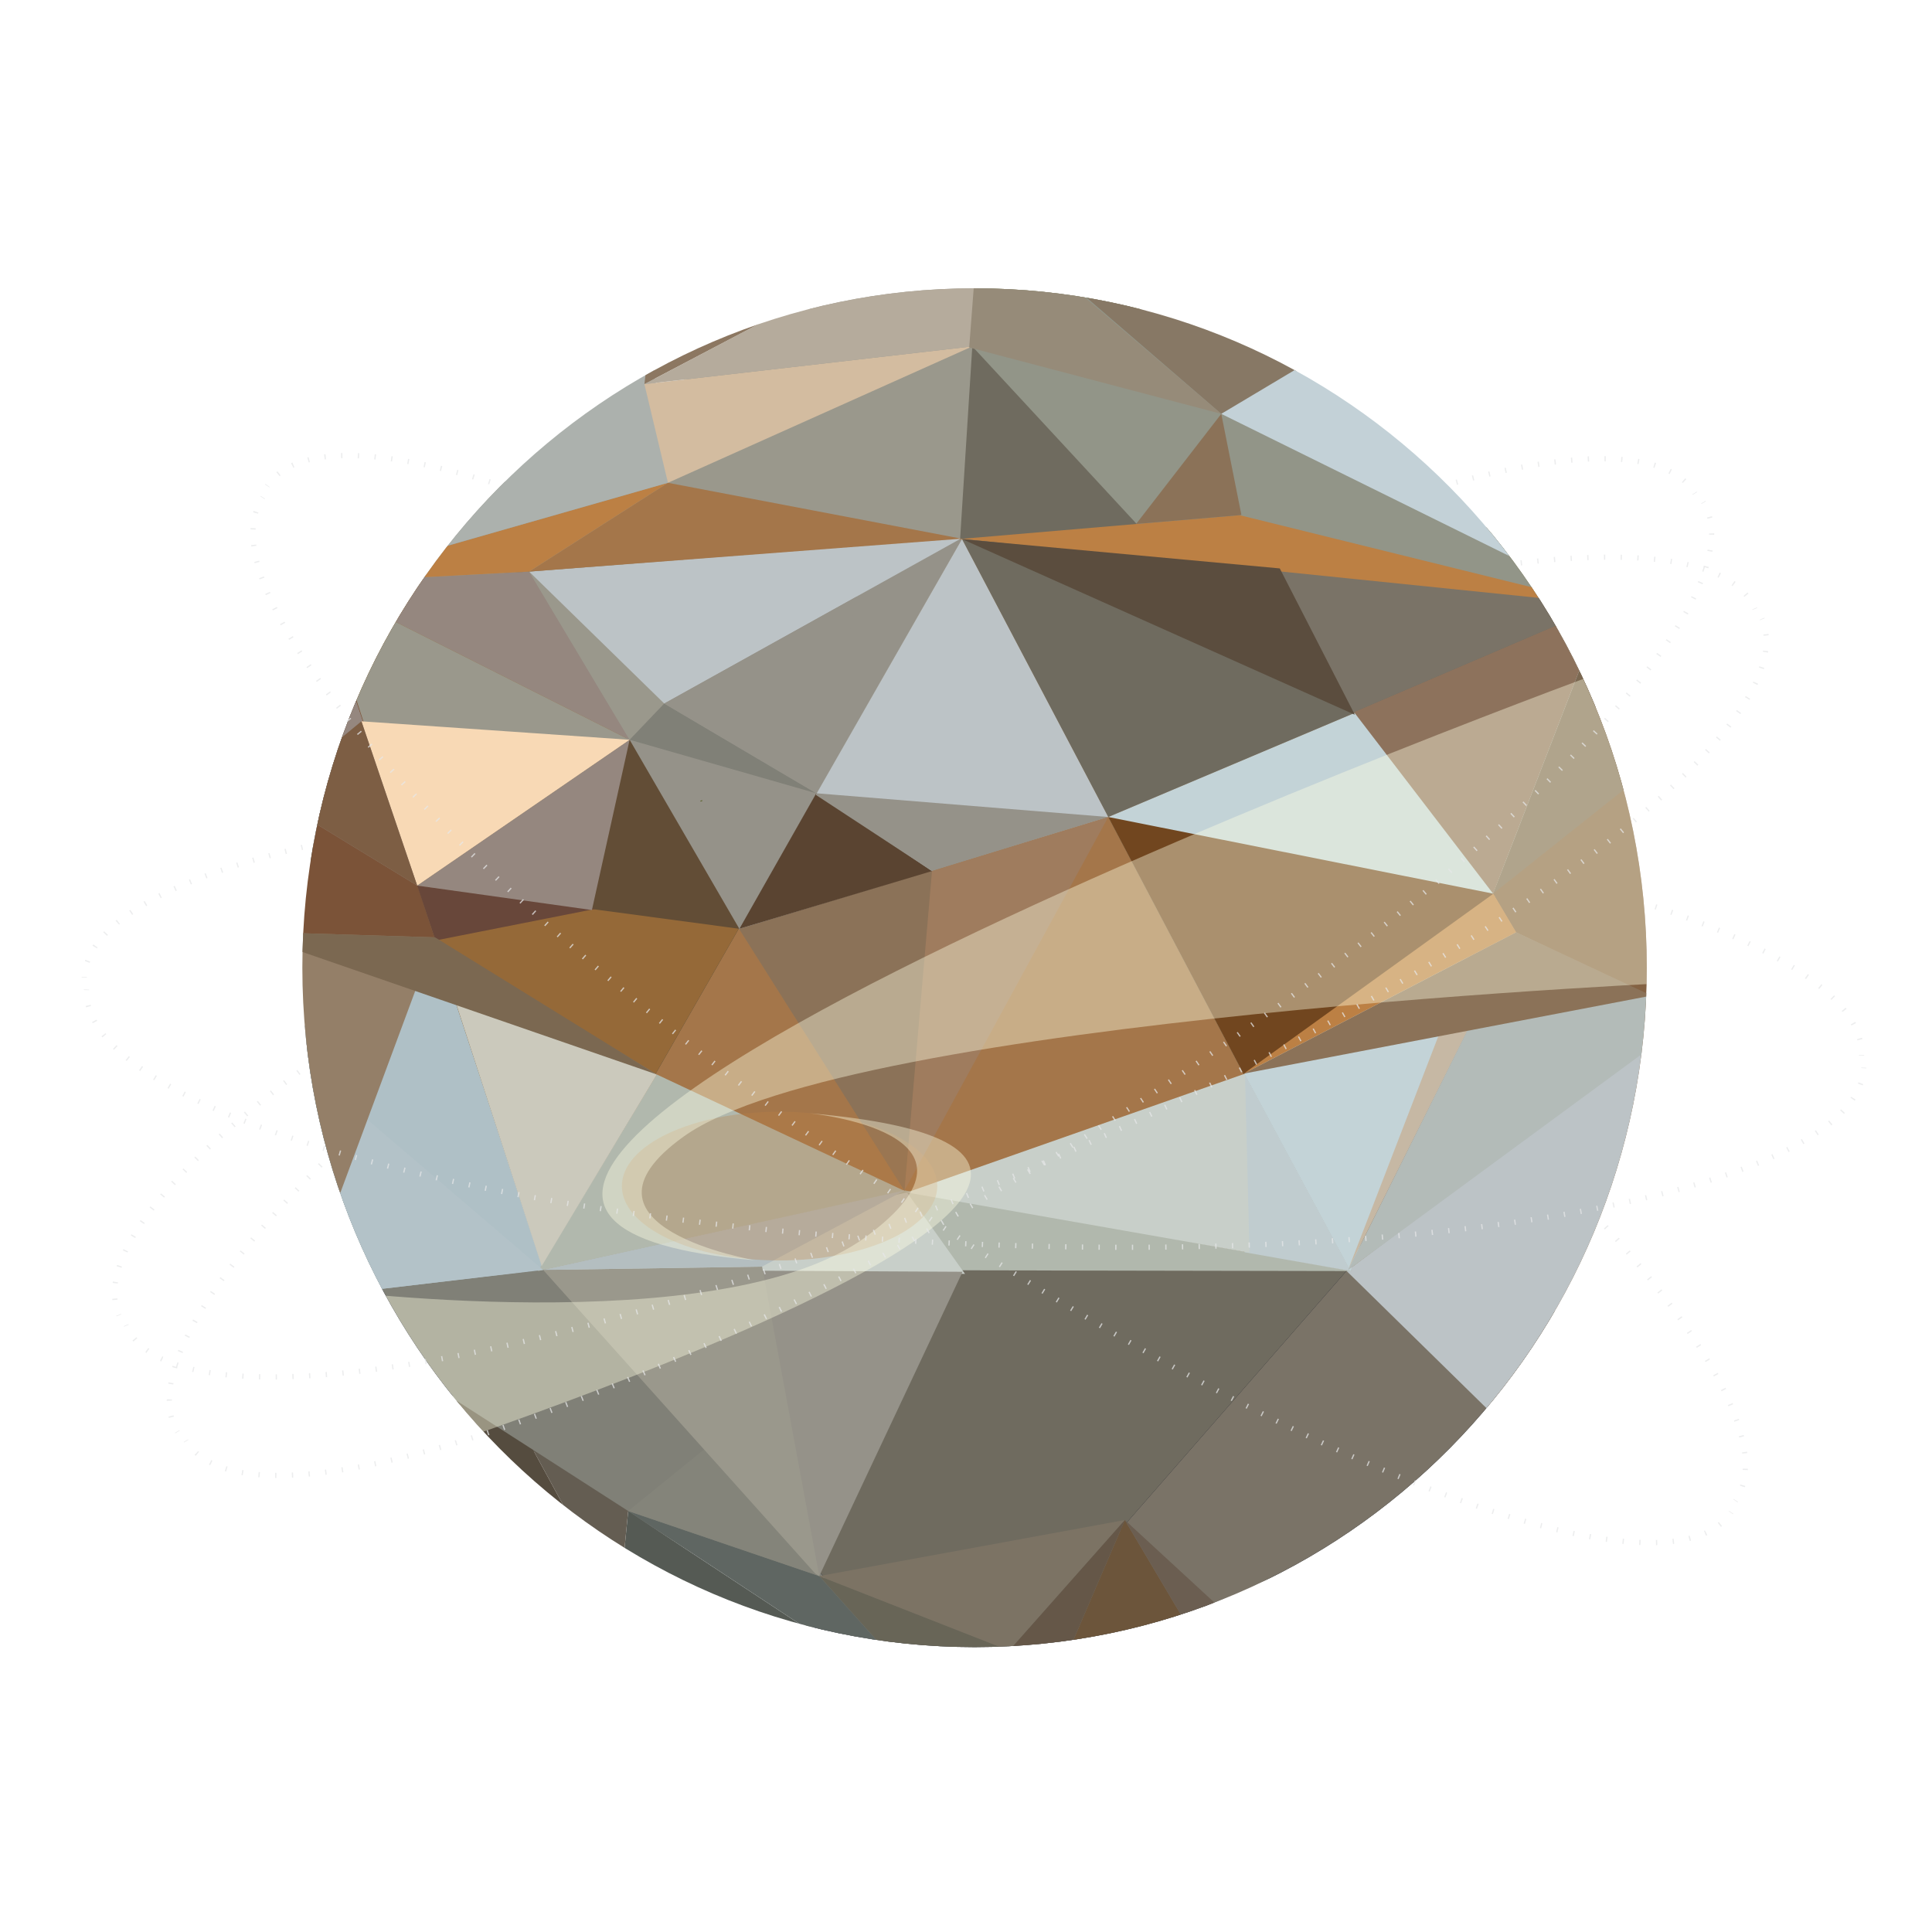
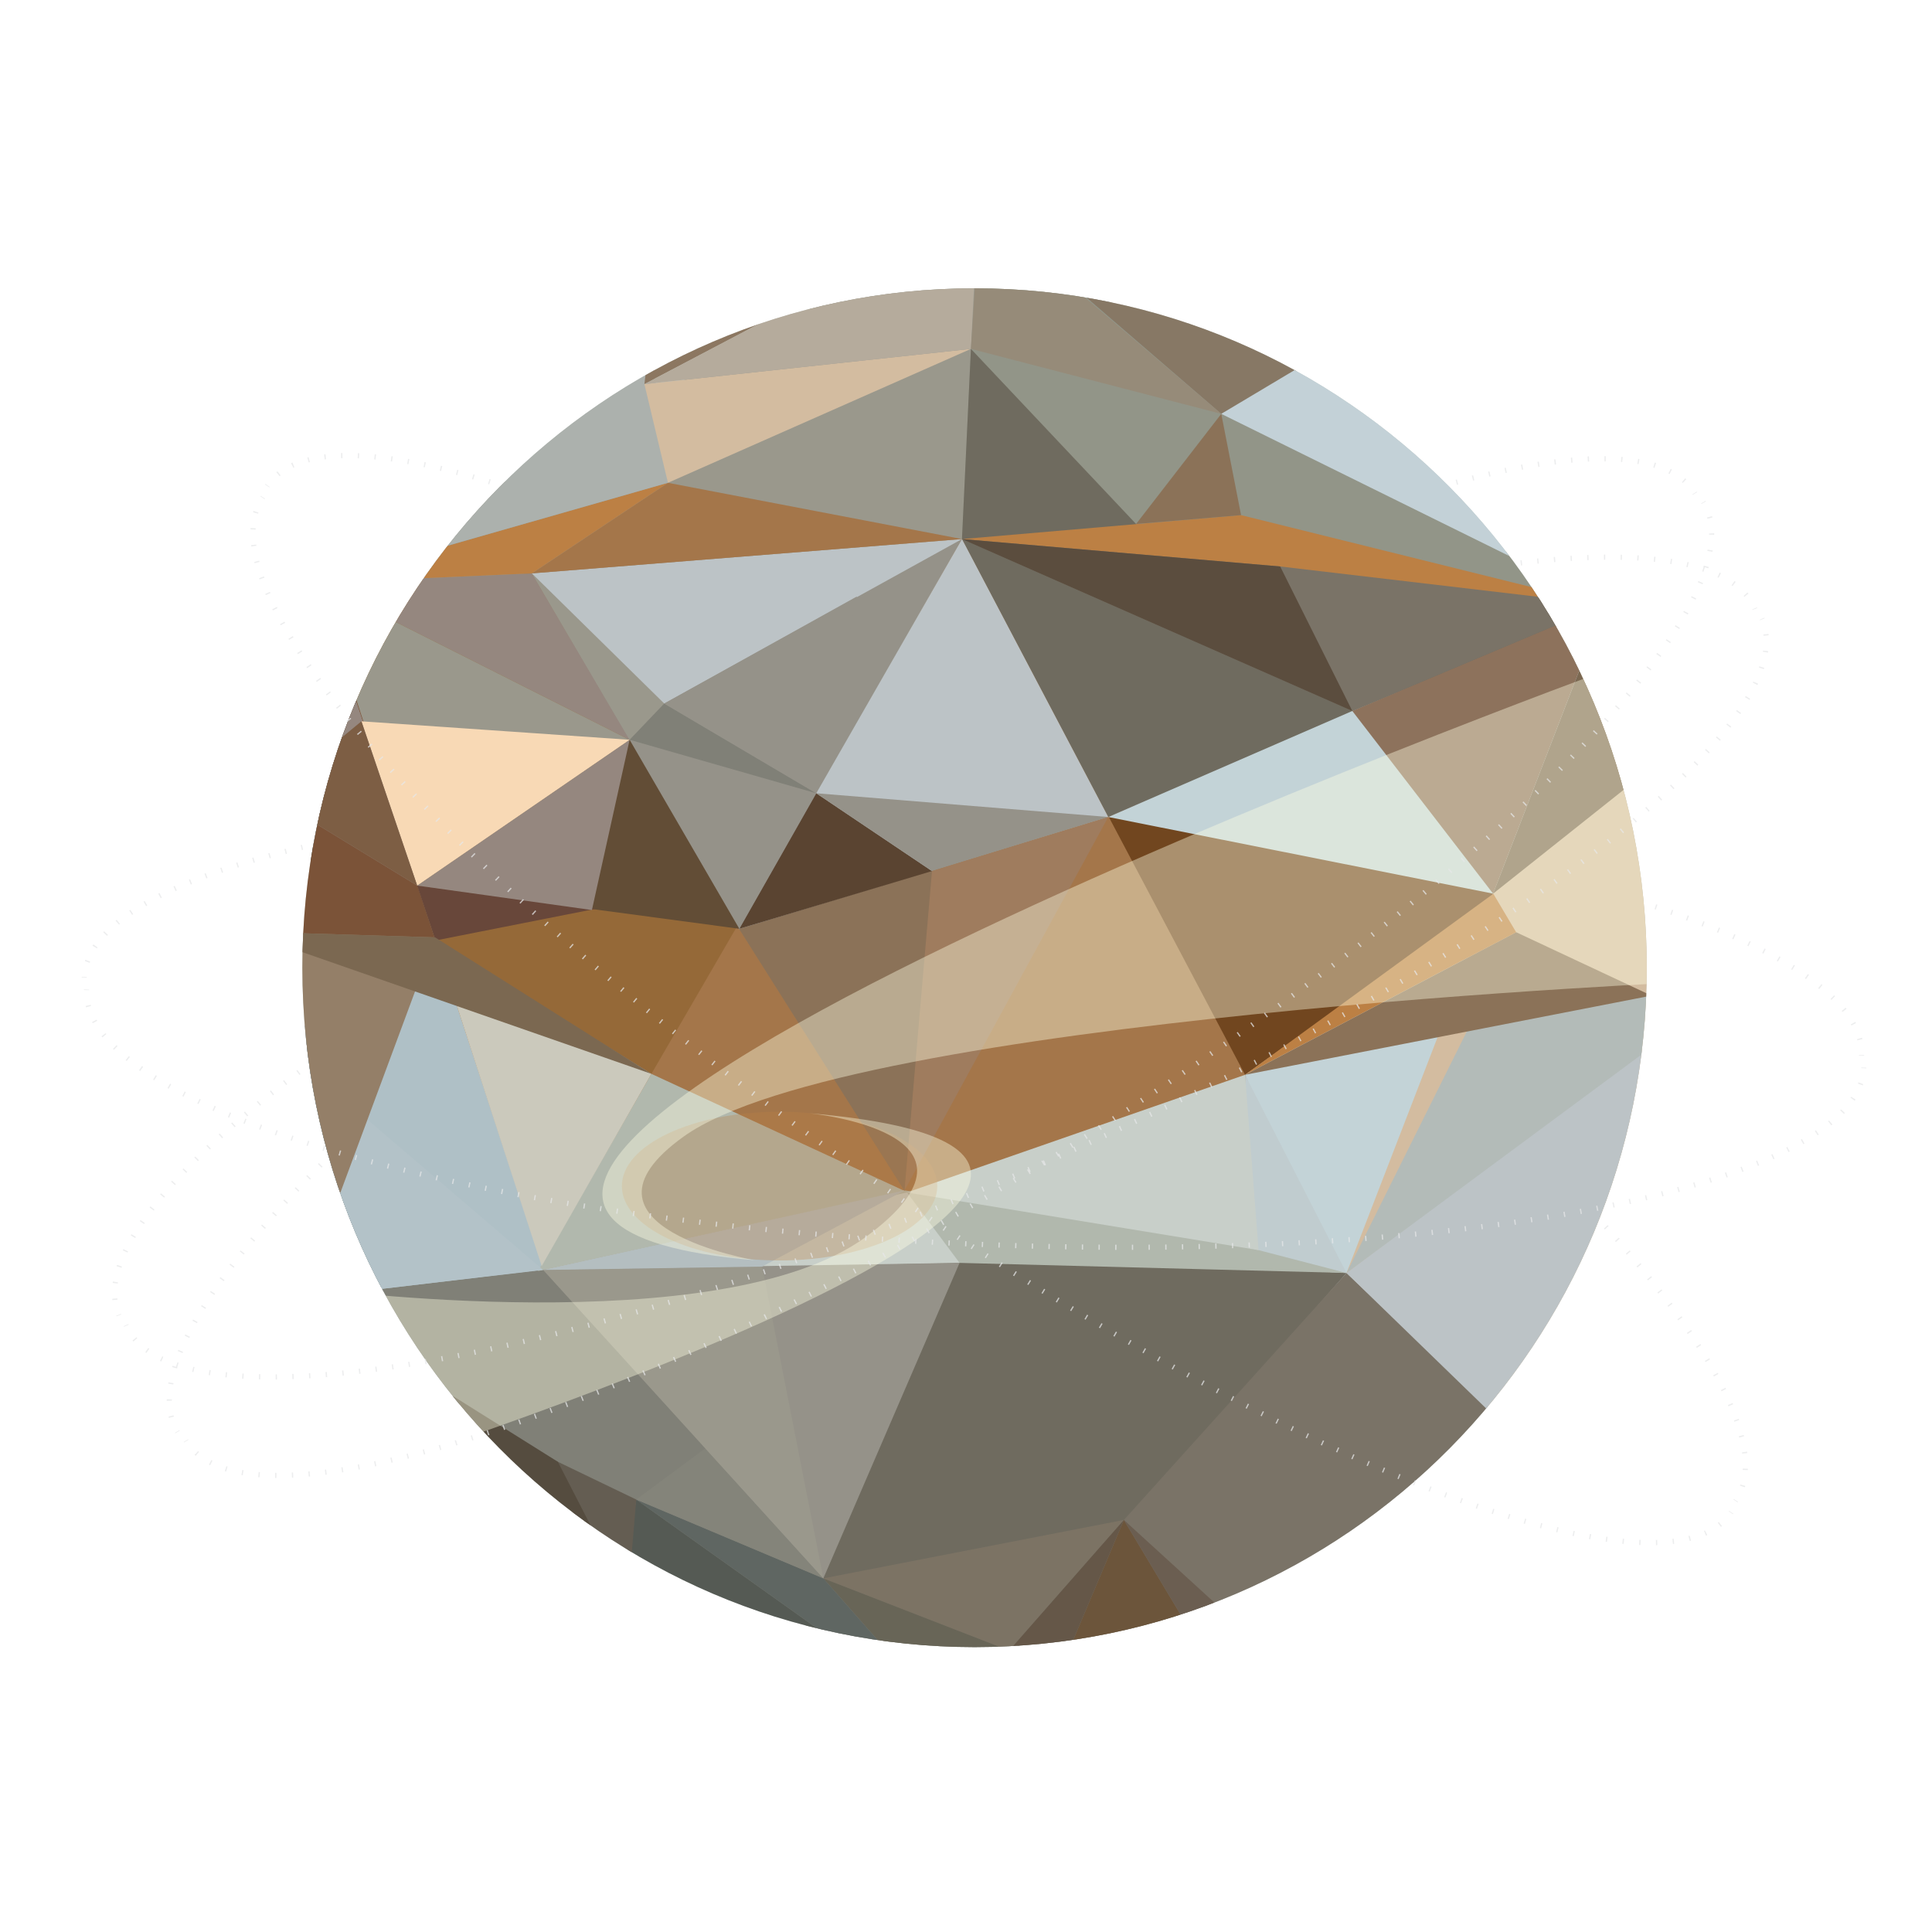
<svg xmlns="http://www.w3.org/2000/svg" xmlns:xlink="http://www.w3.org/1999/xlink" version="1.1" id="Layer_1" x="0px" y="0px" width="1500px" height="1500px" viewBox="0 0 1500 1500" enable-background="new 0 0 1500 1500" xml:space="preserve">
  <g id="Jupiter">
    <g id="Planet__x2B__Orbits">
      <g opacity="0.74">
        <g>
          <path fill="none" stroke="#E6E7E8" stroke-width="4" stroke-miterlimit="10" d="M92.323,1021.244      c-0.064-0.152-0.128-0.305-0.19-0.458" />
          <path fill="none" stroke="#E6E7E8" stroke-width="4" stroke-miterlimit="10" stroke-dasharray="0.997,11.969" d="      M89.234,1009.216c-9.801-89.995,238.078-271.348,573.127-416.014c342.503-147.887,649.439-202.753,697.106-126.135" />
          <path fill="none" stroke="#E6E7E8" stroke-width="4" stroke-miterlimit="10" d="M1362.257,472.369      c0.066,0.151,0.131,0.303,0.196,0.455" />
        </g>
      </g>
      <g opacity="0.74">
        <g>
          <path fill="none" stroke="#E6E7E8" stroke-width="4" stroke-miterlimit="10" d="M137.828,1111.804      c-0.085-0.141-0.17-0.283-0.254-0.425" />
          <path fill="none" stroke="#E6E7E8" stroke-width="4" stroke-miterlimit="10" stroke-dasharray="0.998,11.981" d="      M133.041,1100.333c-22.556-87.623,196.694-303.344,507.438-495.535c317.666-196.476,613.482-295.714,671.653-226.909" />
          <path fill="none" stroke="#E6E7E8" stroke-width="4" stroke-miterlimit="10" d="M1315.663,382.735      c0.087,0.14,0.174,0.281,0.259,0.422" />
        </g>
      </g>
      <g opacity="0.74">
        <g>
          <path fill="none" stroke="#E6E7E8" stroke-width="4" stroke-miterlimit="10" d="M65.403,758.988      c0.007-0.165,0.015-0.33,0.024-0.495" />
          <path fill="none" stroke="#E6E7E8" stroke-width="4" stroke-miterlimit="10" stroke-dasharray="0.996,11.954" d="      M67.758,746.811c29.634-85.44,330.75-140.628,694.776-124.632c372.132,16.35,672.382,101.042,682.526,190.967" />
          <path fill="none" stroke="#E6E7E8" stroke-width="4" stroke-miterlimit="10" d="M1445.306,819.122      c-0.005,0.165-0.011,0.33-0.019,0.495" />
        </g>
      </g>
      <g opacity="0.74">
        <g>
          <path fill="none" stroke="#E6E7E8" stroke-width="4" stroke-miterlimit="10" d="M207.408,377.266      c0.093-0.137,0.186-0.273,0.28-0.409" />
          <path fill="none" stroke="#E6E7E8" stroke-width="4" stroke-miterlimit="10" stroke-dasharray="0.999,11.986" d="      M215.839,368.127c69.929-56.604,354.374,57.261,655.029,265.091c307.412,212.5,518.094,444.657,479.781,526.459" />
          <path fill="none" stroke="#E6E7E8" stroke-width="4" stroke-miterlimit="10" d="M1347.721,1164.913      c-0.091,0.138-0.182,0.275-0.275,0.412" />
        </g>
      </g>
      <g>
        <defs>
          <path id="SVGID_1_" d="M234.746,751.33c0-291.321,233.669-527.479,521.908-527.479c288.245,0,521.911,236.158,521.911,527.479      c0,291.314-233.666,527.475-521.911,527.475C468.415,1278.805,234.746,1042.645,234.746,751.33z" />
        </defs>
        <clipPath id="SVGID_2_">
          <use xlink:href="#SVGID_1_" overflow="visible" />
        </clipPath>
+         <path clip-path="url(#SVGID_2_)" fill="#C8CFC9" d="M234.746,751.33c0-291.321,233.669-527.479,521.908-527.479     c288.245,0,521.911,236.158,521.911,527.479c0,291.314-233.666,527.475-521.911,527.475     C468.415,1278.805,234.746,1042.645,234.746,751.33z" />
        <g clip-path="url(#SVGID_2_)">
          <g>
            <path fill="#6A6230" d="M458.745,829.988c1.128,0,1.462-1.48,0.154-1.48C457.771,828.507,457.438,829.988,458.745,829.988       L458.745,829.988z" />
          </g>
        </g>
-         <polygon clip-path="url(#SVGID_2_)" fill="#46442D" points="745.511,415.781 1244.545,466.689 1044.443,983.522    " />
-         <polygon clip-path="url(#SVGID_2_)" fill="#6B6331" points="760.733,161.358 745.511,415.781 1244.545,466.689    " />
        <path clip-path="url(#SVGID_2_)" fill="#47452B" d="M246.38,453.156" />
-         <polygon clip-path="url(#SVGID_2_)" fill="#47452B" points="745.511,415.781 420.574,982.953 246.38,453.156    " />
        <path clip-path="url(#SVGID_2_)" fill="#26322C" d="M1044.443,983.522" />
-         <polygon clip-path="url(#SVGID_2_)" fill="#26322C" points="420.574,982.953 745.511,415.781 1044.443,983.522    " />
        <polygon clip-path="url(#SVGID_2_)" fill="#26322C" points="246.38,453.156 233.41,1007.992 420.574,982.953    " />
-         <line clip-path="url(#SVGID_2_)" fill="#736D2E" x1="760.733" y1="161.358" x2="745.511" y2="415.781" />
-         <polygon clip-path="url(#SVGID_2_)" fill="#292F32" points="1244.545,466.689 1199.005,1132.476 1044.443,983.522    " />
        <path clip-path="url(#SVGID_2_)" fill="#0B132D" d="M457.925,1064.955" />
-         <polygon clip-path="url(#SVGID_2_)" fill="#0B132D" points="233.41,1007.992 420.574,982.953 739.67,1332.553    " />
        <g clip-path="url(#SVGID_2_)">
          <g>
            <path fill="#0B132D" d="M813.08,1166.821c0.858,0,2.002-1.303,0.696-1.303C812.918,1165.518,811.773,1166.821,813.08,1166.821       L813.08,1166.821z" />
          </g>
        </g>
-         <polygon clip-path="url(#SVGID_2_)" fill="#0D1225" points="420.574,982.953 1044.443,983.522 739.67,1332.553    " />
-         <polygon clip-path="url(#SVGID_2_)" fill="#0D1321" points="1044.443,983.522 1199.005,1132.476 739.67,1332.553    " />
        <line clip-path="url(#SVGID_2_)" fill="#8E8239" x1="507.889" y1="434.024" x2="245.964" y2="453.926" />
-         <polygon clip-path="url(#SVGID_2_)" fill="#71461F" points="746.863,418.527 1245.899,469.437 1045.8,986.273    " />
-         <polygon clip-path="url(#SVGID_2_)" fill="#929588" points="762.093,164.105 746.863,418.527 1245.899,469.437    " />
+         <polygon clip-path="url(#SVGID_2_)" fill="#929588" points="757.146,168.328 746.866,274.66 741.917,422.75 1240.952,473.66         " />
        <path clip-path="url(#SVGID_2_)" fill="#47452B" d="M247.738,455.905" />
+         <polygon clip-path="url(#SVGID_2_)" fill="#71461F" points="746.863,418.527 1245.899,469.437 1045.417,988.333    " />
        <polygon clip-path="url(#SVGID_2_)" fill="#956938" points="746.863,418.527 421.925,985.703 247.738,455.905    " />
-         <path clip-path="url(#SVGID_2_)" fill="#26322C" d="M1045.8,986.273" />
-         <polygon clip-path="url(#SVGID_2_)" fill="#A4764A" points="421.925,985.703 746.863,418.527 1045.8,986.273    " />
+         <polygon clip-path="url(#SVGID_2_)" fill="#A4764A" points="421.925,985.703 505.75,833.75 746.863,418.527 966.656,834.469      1045.417,988.333    " />
+         <polygon clip-path="url(#SVGID_2_)" fill="#C3D3D7" points="966.656,834.469 1171,688.75 1045.833,1018.5    " />
        <polygon clip-path="url(#SVGID_2_)" fill="#AFC0C6" points="247.738,455.905 234.76,1010.743 421.925,985.703    " />
-         <polygon clip-path="url(#SVGID_2_)" fill="#9A988C" points="247.738,455.905 762.093,164.105 746.863,418.527    " />
-         <polygon clip-path="url(#SVGID_2_)" fill="#846243" points="1245.899,469.437 1312.086,786.709 1200.362,1135.229      1045.8,986.273    " />
+         <polygon clip-path="url(#SVGID_2_)" fill="#9A988C" points="247.738,455.905 762.093,164.105 753.812,270.875 746.863,418.527      412.917,445.167    " />
+         <polygon clip-path="url(#SVGID_2_)" fill="#D3BCA0" points="1245.899,469.437 1312.086,786.709 1200.362,1135.229      1045.417,988.333    " />
        <path clip-path="url(#SVGID_2_)" fill="#0B132D" d="M459.278,1067.696" />
-         <polygon clip-path="url(#SVGID_2_)" fill="#808077" points="228.876,1008.771 421.925,985.703 741.029,1335.303    " />
+         <polygon clip-path="url(#SVGID_2_)" fill="#808077" points="228.876,1008.771 421.925,985.703 642.875,1222.5 741.029,1335.303         " />
        <g clip-path="url(#SVGID_2_)">
          <g>
            <path fill="#0B132D" d="M814.438,1169.566c0.857,0,2.002-1.303,0.696-1.303       C814.277,1168.264,813.132,1169.566,814.438,1169.566L814.438,1169.566z" />
          </g>
        </g>
-         <polygon clip-path="url(#SVGID_2_)" fill="#6F6B5F" points="421.925,985.703 1045.8,986.273 741.029,1335.303    " />
-         <polygon clip-path="url(#SVGID_2_)" fill="#7A7367" points="1045.8,986.273 1200.362,1135.229 741.029,1335.303    " />
-         <line clip-path="url(#SVGID_2_)" fill="#8E8239" x1="509.242" y1="436.771" x2="247.318" y2="456.676" />
+         <polygon clip-path="url(#SVGID_2_)" fill="#6F6B5F" points="421.925,985.703 744.833,974.333 1045.417,988.333 741.029,1335.303      639.25,1225.438    " />
+         <polygon clip-path="url(#SVGID_2_)" fill="#7A7367" points="1045.417,988.333 1200.362,1135.229 741.029,1335.303      872.583,1180.083    " />
        <polygon clip-path="url(#SVGID_2_)" fill="#7B5338" points="188.621,723.152 246.986,452.55 338.148,730.162    " />
-         <polygon clip-path="url(#SVGID_2_)" fill="#BCC3C6" points="1310.565,788.568 1045.533,986.847 1199.108,1137.432    " />
-         <polygon clip-path="url(#SVGID_2_)" fill="#B1B8AD" points="421.925,985.703 702.283,924.216 1050.347,986.846    " />
-         <polygon clip-path="url(#SVGID_2_)" fill="#959289" points="410.876,444.552 574.088,721.881 747.006,418.414    " />
-         <polygon clip-path="url(#SVGID_2_)" fill="#95877F" points="246.986,452.55 410.799,443.781 488.839,574.367    " />
+         <polygon clip-path="url(#SVGID_2_)" fill="#BCC3C6" points="1310.565,788.568 1045.417,988.333 1199.108,1137.432    " />
+         <polygon clip-path="url(#SVGID_2_)" fill="#B1B8AD" points="421.925,985.703 702.283,924.216 967.75,964.75 1045.417,988.333      745,980.5    " />
+         <polygon clip-path="url(#SVGID_2_)" fill="#959289" points="412.917,445.167 574.088,721.881 746.863,418.527    " />
+         <polygon clip-path="url(#SVGID_2_)" fill="#95877F" points="246.986,452.55 412.917,445.167 488.839,574.367    " />
        <polygon clip-path="url(#SVGID_2_)" fill="#9A988C" points="488.839,574.367 323.911,687.561 246.986,452.55    " />
-         <polygon clip-path="url(#SVGID_2_)" fill="#9A988C" points="488.839,574.367 515.714,546.229 410.799,443.781    " />
-         <polygon clip-path="url(#SVGID_2_)" fill="#BCC3C6" points="515.714,546.229 746.92,417.646 410.799,443.781    " />
+         <polygon clip-path="url(#SVGID_2_)" fill="#9A988C" points="488.839,574.367 515.714,546.229 412.917,445.167    " />
+         <polygon clip-path="url(#SVGID_2_)" fill="#BCC3C6" points="515.714,546.229 746.863,418.527 412.917,445.167    " />
        <polygon clip-path="url(#SVGID_2_)" fill="#808077" points="515.714,546.229 633.749,615.891 488.839,574.367    " />
        <polygon clip-path="url(#SVGID_2_)" fill="#959289" points="515.714,546.229 633.749,615.891 665.317,463.077    " />
-         <g clip-path="url(#SVGID_2_)">
-           <g>
-             <path fill="#5B622B" d="M544.126,622.272c0.595,0,2.098-0.902,0.804-0.902C544.335,621.37,542.833,622.272,544.126,622.272       L544.126,622.272z" />
-           </g>
-         </g>
-         <polygon clip-path="url(#SVGID_2_)" fill="#A4764A" points="410.799,443.781 518.592,374.843 746.488,418.242    " />
+         <polygon clip-path="url(#SVGID_2_)" fill="#A4764A" points="412.917,445.167 518.592,374.843 746.863,418.527    " />
        <path clip-path="url(#SVGID_2_)" fill="#32311A" d="M243.923,453.242" />
        <path clip-path="url(#SVGID_2_)" fill="#38371F" d="M246.986,452.55" />
-         <polygon clip-path="url(#SVGID_2_)" fill="#BC8044" points="410.799,443.781 246.986,452.55 518.592,374.843    " />
+         <polygon clip-path="url(#SVGID_2_)" fill="#BC8044" points="412.917,445.167 246.986,452.55 518.592,374.843    " />
        <polygon clip-path="url(#SVGID_2_)" fill="#ACB1AD" points="243.923,453.242 504.76,260.798 518.592,374.843    " />
        <polygon clip-path="url(#SVGID_2_)" fill="#8C7761" points="762.141,160.724 504.76,260.798 500.307,298.232    " />
-         <polygon clip-path="url(#SVGID_2_)" fill="#D3BCA0" points="518.592,374.843 500.307,298.232 754.894,268.946    " />
-         <polygon clip-path="url(#SVGID_2_)" fill="#B5AB9C" points="754.894,268.946 759.363,161.714 500.307,298.232    " />
+         <polygon clip-path="url(#SVGID_2_)" fill="#D3BCA0" points="518.592,374.843 500.307,298.232 753.812,270.875    " />
+         <polygon clip-path="url(#SVGID_2_)" fill="#B5AB9C" points="753.812,270.875 759.363,161.714 500.307,298.232    " />
        <polygon clip-path="url(#SVGID_2_)" fill="#877865" points="762.141,160.724 1033.193,273.312 948.193,321.316    " />
        <polygon clip-path="url(#SVGID_2_)" fill="#C3D1D7" points="1242.369,466.534 1031.504,271.593 948.193,321.316    " />
-         <polygon clip-path="url(#SVGID_2_)" fill="#686557" points="738.61,1338.475 636.075,1223.658 783.521,1281.496    " />
-         <polygon clip-path="url(#SVGID_2_)" fill="#555A54" points="738.61,1338.475 480.411,1247.792 487.728,1173.142    " />
-         <polygon clip-path="url(#SVGID_2_)" fill="#5F6662" points="487.728,1173.142 636.075,1223.658 738.61,1338.475    " />
-         <polygon clip-path="url(#SVGID_2_)" fill="#645D52" points="480.411,1247.792 413.911,1125.681 487.728,1173.142    " />
-         <polygon clip-path="url(#SVGID_2_)" fill="#84847A" points="487.728,1173.142 549.172,1123.283 636.075,1223.658    " />
+         <polygon clip-path="url(#SVGID_2_)" fill="#686557" points="738.61,1338.475 639.25,1225.438 783.521,1281.496    " />
+         <polygon clip-path="url(#SVGID_2_)" fill="#555A54" points="738.61,1338.475 481.25,1240 494,1164.25    " />
+         <polygon clip-path="url(#SVGID_2_)" fill="#5F6662" points="494,1164.25 639.25,1225.438 738.61,1338.475    " />
+         <polygon clip-path="url(#SVGID_2_)" fill="#645D52" points="487.5,1240.75 413.911,1125.681 494,1164.25    " />
+         <polygon clip-path="url(#SVGID_2_)" fill="#84847A" points="494,1164.25 549.172,1123.283 639.25,1225.438    " />
        <polygon clip-path="url(#SVGID_2_)" fill="#5D6867" points="738.61,1338.475 816.77,1338.541 822.919,1297.676    " />
        <polygon clip-path="url(#SVGID_2_)" fill="#555A54" points="783.521,1281.496 822.919,1297.676 738.61,1338.475    " />
-         <polygon clip-path="url(#SVGID_2_)" fill="#554C3F" points="233.221,1009.65 413.911,1125.681 480.411,1247.792    " />
+         <polygon clip-path="url(#SVGID_2_)" fill="#554C3F" points="233.221,1009.65 433.134,1134.938 487.5,1240.75    " />
        <polygon clip-path="url(#SVGID_2_)" fill="#686557" points="822.919,1297.676 936.11,1286.109 816.77,1338.541    " />
        <polygon clip-path="url(#SVGID_2_)" fill="#6C675B" points="1200.632,1135.575 936.11,1286.109 943.959,1245.24    " />
-         <polygon clip-path="url(#SVGID_2_)" fill="#6C553B" points="822.919,1297.676 873.331,1180.143 936.11,1286.109    " />
-         <polygon clip-path="url(#SVGID_2_)" fill="#6B5E51" points="943.959,1245.24 873.331,1180.143 936.11,1286.109    " />
-         <polygon clip-path="url(#SVGID_2_)" fill="#7C7364" points="636.075,1223.658 873.331,1180.143 783.521,1281.496    " />
-         <polygon clip-path="url(#SVGID_2_)" fill="#655748" points="783.521,1281.496 822.919,1297.676 873.331,1180.143    " />
-         <polygon clip-path="url(#SVGID_2_)" fill="#C0CCCF" points="1048.742,986.846 966.413,833.81 966.255,972.247    " />
-         <polygon clip-path="url(#SVGID_2_)" fill="#C3D3D7" points="966.093,833.808 1160.611,695.686 1048.422,986.843    " />
-         <polyline clip-path="url(#SVGID_2_)" fill="#C6B8A4" points="1177.298,724.563 1047.053,984.989 1159.28,694.275    " />
-         <polygon clip-path="url(#SVGID_2_)" fill="#6F6B5F" points="754.894,268.946 909.063,435.467 745.425,418.404    " />
-         <polygon clip-path="url(#SVGID_2_)" fill="#968B79" points="948.193,321.316 752.483,269.76 760.733,161.358    " />
-         <polygon clip-path="url(#SVGID_2_)" fill="#BC8044" points="744.294,418.561 962.519,399.982 1248.247,470.504    " />
-         <polyline clip-path="url(#SVGID_2_)" fill="#8B7258" points="963.811,399.74 948.193,321.316 882.055,406.819 962.519,399.982         " />
-         <polygon clip-path="url(#SVGID_2_)" fill="#B3BBB8" points="1314.138,789.386 1177.118,723.998 1046.494,986.197    " />
-         <polygon clip-path="url(#SVGID_2_)" fill="#8B7258" points="702.387,924.779 746.968,419.095 574.114,721.671    " />
-         <polygon clip-path="url(#SVGID_2_)" fill="#C8CFC9" points="704.155,925.842 970.1,972.572 966.6,833.58 704.177,925.786      749.2,989.026 423.804,987.33    " />
+         <polygon clip-path="url(#SVGID_2_)" fill="#6C553B" points="822.919,1297.676 872.583,1180.083 936.11,1286.109    " />
+         <polygon clip-path="url(#SVGID_2_)" fill="#6B5E51" points="943.959,1245.24 872.583,1180.083 936.11,1286.109    " />
+         <polygon clip-path="url(#SVGID_2_)" fill="#7C7364" points="639.25,1225.438 872.583,1180.083 783.521,1281.496    " />
+         <polygon clip-path="url(#SVGID_2_)" fill="#655748" points="783.521,1281.496 822.919,1297.676 872.583,1180.083    " />
+         <polygon clip-path="url(#SVGID_2_)" fill="#C0CCCF" points="1045.417,988.333 966.656,834.469 968.75,968.425    " />
+         <polygon clip-path="url(#SVGID_2_)" fill="#6F6B5F" points="753.812,270.875 909.062,435.467 746.863,418.527    " />
+         <polygon clip-path="url(#SVGID_2_)" fill="#968B79" points="948.193,321.316 753.812,270.875 760.733,161.358    " />
+         <polygon clip-path="url(#SVGID_2_)" fill="#BC8044" points="746.863,418.527 963.562,399.938 1248.247,470.504    " />
+         <polygon clip-path="url(#SVGID_2_)" fill="#8B7258" points="948.193,321.316 882.055,406.819 963.562,399.938    " />
+         <polygon clip-path="url(#SVGID_2_)" fill="#B3BBB8" points="1314.138,789.386 1177.118,723.998 1045.417,988.333    " />
+         <polygon clip-path="url(#SVGID_2_)" fill="#8B7258" points="702.387,924.779 746.863,418.527 634.25,616.833 574.114,721.671         " />
+         <polygon clip-path="url(#SVGID_2_)" fill="#C8CFC9" points="704.155,925.842 977.157,970.608 966.656,834.469 704.177,925.786      745,980.5 423.804,987.33    " />
        <polygon clip-path="url(#SVGID_2_)" fill="#6F6B5F" points="860.444,634.325 1248.247,470.504 746.863,418.527    " />
-         <polygon clip-path="url(#SVGID_2_)" fill="#959289" points="636.075,1223.658 747.323,987.4 421.925,985.703    " />
+         <polygon clip-path="url(#SVGID_2_)" fill="#959289" points="639.25,1225.438 745,980.5 421.925,985.703    " />
        <polygon clip-path="url(#SVGID_2_)" fill="#624D36" points="323.911,687.561 574.008,721.11 488.839,574.367    " />
        <polygon clip-path="url(#SVGID_2_)" fill="#95877F" points="323.911,687.561 210.124,618.094 246.38,453.156    " />
-         <polygon clip-path="url(#SVGID_2_)" fill="#C3D3D7" points="860.444,634.325 1159.241,693.831 1248.247,470.504    " />
+         <polygon clip-path="url(#SVGID_2_)" fill="#C3D3D7" points="860.444,634.325 1159.241,693.831 1248.247,470.504 1049.938,552         " />
        <polygon clip-path="url(#SVGID_2_)" fill="#7B6851" points="1159.241,693.831 1273.249,603.153 1245.899,469.437    " />
-         <polygon clip-path="url(#SVGID_2_)" fill="#BCC3C6" points="574.008,721.11 860.444,634.325 746.863,418.527    " />
-         <polygon clip-path="url(#SVGID_2_)" fill="#B1B8AD" points="702.091,924.561 509.886,834.201 417.702,986.846    " />
-         <polyline clip-path="url(#SVGID_2_)" fill="#9A988C" points="636.075,1223.658 591.695,983.385 421.691,985.98 632.987,1221.732         " />
+         <polygon clip-path="url(#SVGID_2_)" fill="#BCC3C6" points="574.008,721.11 860.444,634.325 746.863,418.527 633.749,615.891         " />
+         <polygon clip-path="url(#SVGID_2_)" fill="#B1B8AD" points="702.091,924.561 505.75,833.75 417.702,986.846    " />
+         <polygon clip-path="url(#SVGID_2_)" fill="#9A988C" points="639.25,1225.438 591.695,983.385 421.691,985.98    " />
        <polygon clip-path="url(#SVGID_2_)" fill="#B4BEC0" points="591.695,983.385 702.283,924.216 421.691,985.98    " />
        <polygon clip-path="url(#SVGID_2_)" fill="#B3C2C8" points="284.523,868.619 421.691,985.98 233.41,1007.992    " />
        <polygon clip-path="url(#SVGID_2_)" fill="#87989E" points="188.621,723.152 284.523,868.619 233.41,1007.992    " />
-         <polygon clip-path="url(#SVGID_2_)" fill="#CBC9BC" points="509.906,834.293 338.148,730.162 420.574,982.953    " />
+         <polygon clip-path="url(#SVGID_2_)" fill="#CBC9BC" points="505.75,833.75 338.148,730.162 420.574,982.953    " />
        <polygon clip-path="url(#SVGID_2_)" fill="#68473A" points="338.148,730.162 462.309,705.625 323.911,687.561    " />
        <polygon clip-path="url(#SVGID_2_)" fill="#95877F" points="459.559,706.553 488.839,574.367 323.911,687.561    " />
        <polygon clip-path="url(#SVGID_2_)" fill="#F8D9B5" points="488.839,574.367 280.618,560.02 323.911,687.561    " />
        <polygon clip-path="url(#SVGID_2_)" fill="#7D5E44" points="210.124,618.094 280.618,560.02 323.911,687.561    " />
        <polygon clip-path="url(#SVGID_2_)" fill="#5A4431" points="633.749,615.891 723.603,676.295 574.008,721.11    " />
-         <polyline clip-path="url(#SVGID_2_)" fill="#959289" points="633.749,615.891 860.444,634.325 723.603,676.295 633.448,617.174         " />
+         <polygon clip-path="url(#SVGID_2_)" fill="#959289" points="633.749,615.891 723.603,676.295 860.444,634.325    " />
        <polygon clip-path="url(#SVGID_2_)" fill="#9F7C5E" points="702.283,924.216 860.444,634.325 723.603,676.295    " />
-         <polygon clip-path="url(#SVGID_2_)" fill="#8D725C" points="1159.241,693.831 1051.195,552.832 1245.899,469.437    " />
-         <polygon clip-path="url(#SVGID_2_)" fill="#7A7367" points="1051.195,552.832 747.176,418.414 1245.899,469.437    " />
-         <polyline clip-path="url(#SVGID_2_)" fill="#5B4D3E" points="1051.886,554.922 1051.313,553.803 993.618,441.313      747.006,418.589    " />
+         <polygon clip-path="url(#SVGID_2_)" fill="#8D725C" points="1159.241,693.831 1049.938,552 1245.899,469.437    " />
+         <polygon clip-path="url(#SVGID_2_)" fill="#7A7367" points="1049.938,552 746.863,418.527 993.938,439.812 1245.899,469.437         " />
+         <polygon clip-path="url(#SVGID_2_)" fill="#5B4D3E" points="746.863,418.527 993.938,439.812 1049.938,552    " />
        <polygon clip-path="url(#SVGID_2_)" fill="#947F68" points="233.221,1009.65 188.621,723.152 337.814,727.761    " />
-         <polygon clip-path="url(#SVGID_2_)" fill="#7B6851" points="510.146,834.293 188.621,723.152 337.814,727.761    " />
-         <polygon clip-path="url(#SVGID_2_)" fill="#8B7258" points="965.611,833.563 1282.177,772.983 1177.118,723.756    " />
-         <polygon clip-path="url(#SVGID_2_)" fill="#BC8044" points="965.611,833.563 1177.118,723.756 1159.402,693.91    " />
-         <path opacity="0.3" clip-path="url(#SVGID_2_)" fill="#BC8044" d="M482.817,920.875c0-31.889,54.814-57.742,122.428-57.742     c67.62,0,122.432,25.854,122.432,57.742c0,31.89-54.813,57.743-122.432,57.743C537.631,978.618,482.817,952.765,482.817,920.875z     " />
+         <polygon clip-path="url(#SVGID_2_)" fill="#7B6851" points="505.75,833.75 188.621,723.152 337.814,727.761    " />
+         <polygon clip-path="url(#SVGID_2_)" fill="#8B7258" points="966.656,834.469 1282.177,772.983 1177.118,723.756    " />
+         <polygon clip-path="url(#SVGID_2_)" fill="#BC8044" points="966.656,834.469 1177.118,723.756 1159.402,693.91    " />
+         <path opacity="0.3" clip-path="url(#SVGID_2_)" fill="#BC8044" d="M482.817,920.875c0-31.889,54.814-57.742,122.428-57.742     c67.62,0,122.432,25.854,122.432,57.742c0,31.89-54.812,57.743-122.432,57.743C537.631,978.618,482.817,952.765,482.817,920.875z     " />
        <path opacity="0.4" clip-path="url(#SVGID_2_)" fill="#FFFFE3" d="M627.787,864.271c0,0,154.882,14.684,44.635,95.918     c-112.458,82.865-430.675,39.869-430.675,39.869l26.469,147.569C268.216,1147.628,1052.376,900.483,627.787,864.271z" />
        <path opacity="0.4" clip-path="url(#SVGID_2_)" fill="#FFFFE3" d="M586.303,978.477c0,0-153.127-25.973-55.547-96.044     c129.078-92.693,790.726-120.514,790.726-120.514l-69.33-243.302C1252.151,518.616,103.231,937.274,586.303,978.477z" />
      </g>
      <g opacity="0.74">
        <g>
          <path fill="none" stroke="#E6E7E8" stroke-width="4" stroke-miterlimit="10" d="M1322.51,389.825      c0.085,0.141,0.17,0.283,0.254,0.425" />
          <path fill="none" stroke="#E6E7E8" stroke-width="4" stroke-miterlimit="10" stroke-dasharray="0.998,11.981" d="      M1327.297,401.295c22.556,87.621-196.7,303.341-507.442,495.533c-317.664,196.476-613.479,295.714-671.652,226.91" />
          <path fill="none" stroke="#E6E7E8" stroke-width="4" stroke-miterlimit="10" d="M144.672,1118.891      c-0.087-0.141-0.174-0.281-0.259-0.422" />
        </g>
      </g>
      <g opacity="0.74">
        <g>
          <path fill="none" stroke="#E6E7E8" stroke-width="4" stroke-miterlimit="10" d="M1368.015,480.384      c0.064,0.152,0.128,0.305,0.19,0.458" />
          <path fill="none" stroke="#E6E7E8" stroke-width="4" stroke-miterlimit="10" stroke-dasharray="0.997,11.969" d="      M1371.104,492.412c9.802,89.993-238.084,271.342-573.131,416.009c-342.5,147.888-649.436,202.753-697.103,126.137" />
          <path fill="none" stroke="#E6E7E8" stroke-width="4" stroke-miterlimit="10" d="M98.08,1029.257      c-0.066-0.151-0.131-0.303-0.196-0.455" />
        </g>
      </g>
      <g opacity="0.74">
        <g>
          <path fill="none" stroke="#E6E7E8" stroke-width="4" stroke-miterlimit="10" d="M1447.069,828.865      c-0.007,0.165-0.015,0.33-0.024,0.495" />
          <path fill="none" stroke="#E6E7E8" stroke-width="4" stroke-miterlimit="10" stroke-dasharray="0.996,11.954" d="      M1444.714,841.042c-29.636,85.435-330.755,140.621-694.78,124.626C377.804,949.318,77.556,864.627,67.408,774.702" />
          <path fill="none" stroke="#E6E7E8" stroke-width="4" stroke-miterlimit="10" d="M67.163,768.726      c0.005-0.165,0.012-0.33,0.019-0.495" />
        </g>
      </g>
      <g opacity="0.74">
        <g>
          <path fill="none" stroke="#E6E7E8" stroke-width="4" stroke-miterlimit="10" d="M1344.125,1174.126      c-0.093,0.137-0.186,0.273-0.28,0.409" />
          <path fill="none" stroke="#E6E7E8" stroke-width="4" stroke-miterlimit="10" stroke-dasharray="0.999,11.986" d="      M1335.694,1183.265c-69.927,56.603-354.374-57.269-655.027-265.1C373.255,705.668,162.573,473.513,200.883,391.711" />
          <path fill="none" stroke="#E6E7E8" stroke-width="4" stroke-miterlimit="10" d="M203.812,386.477      c0.091-0.138,0.183-0.275,0.275-0.412" />
        </g>
      </g>
    </g>
  </g>
</svg>
